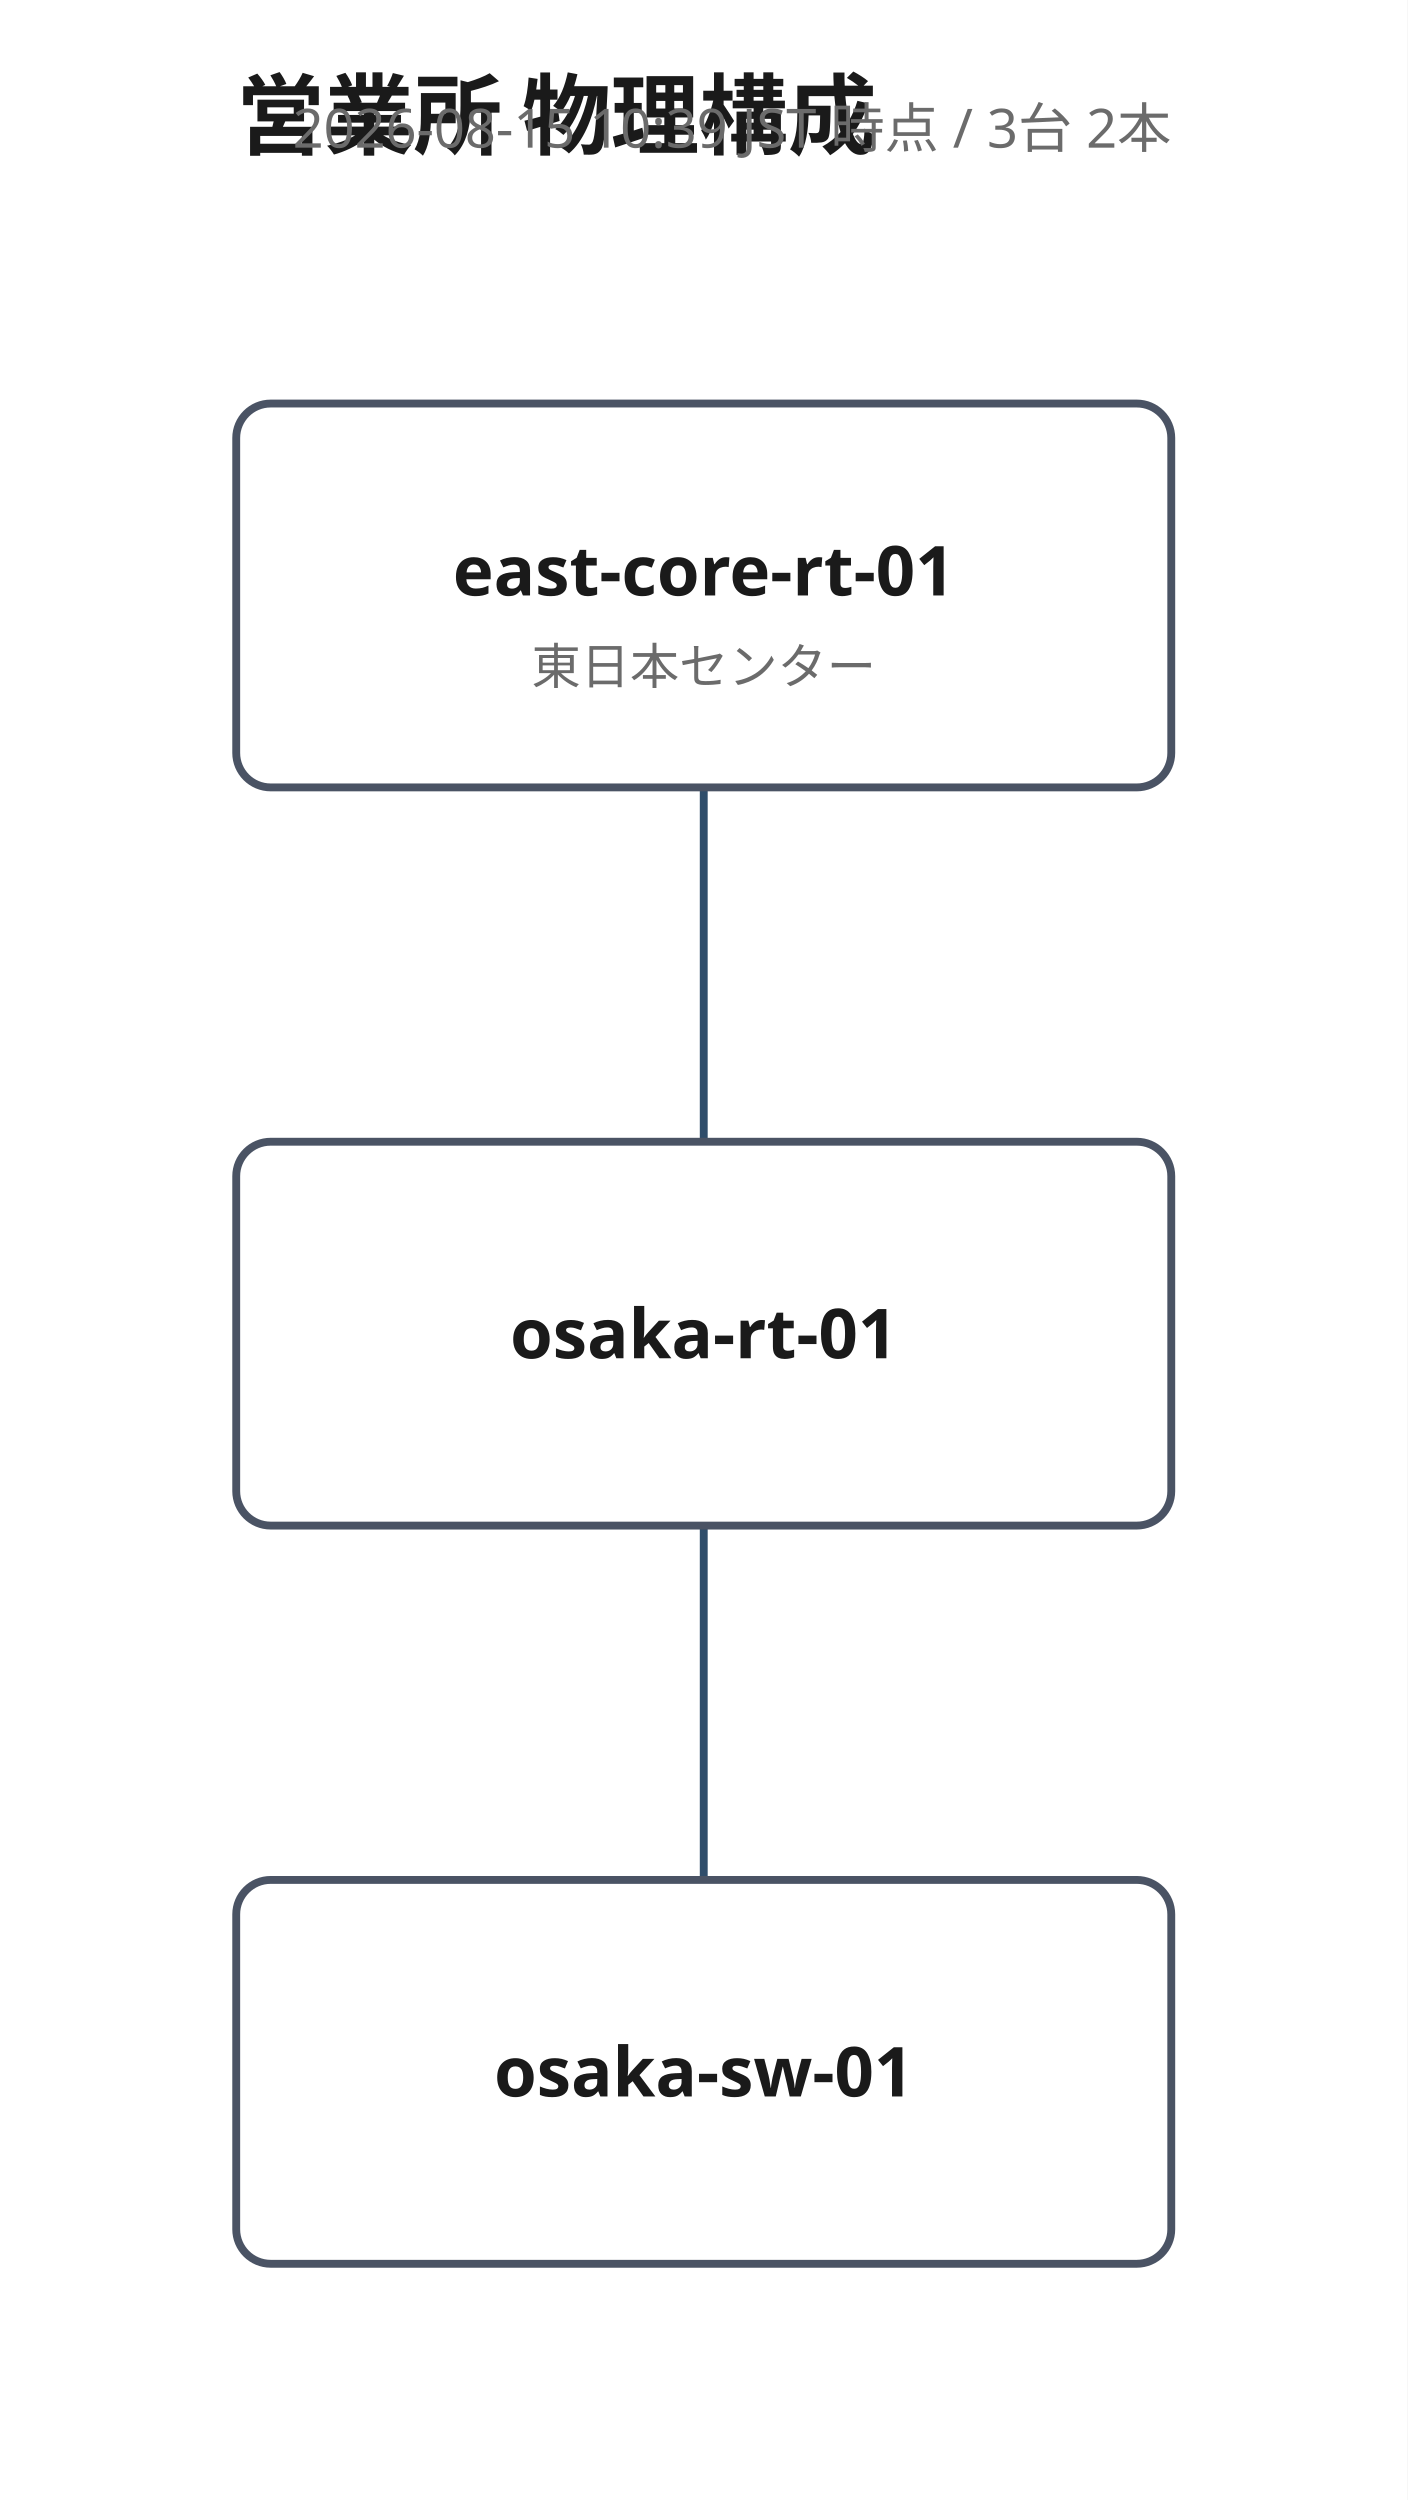
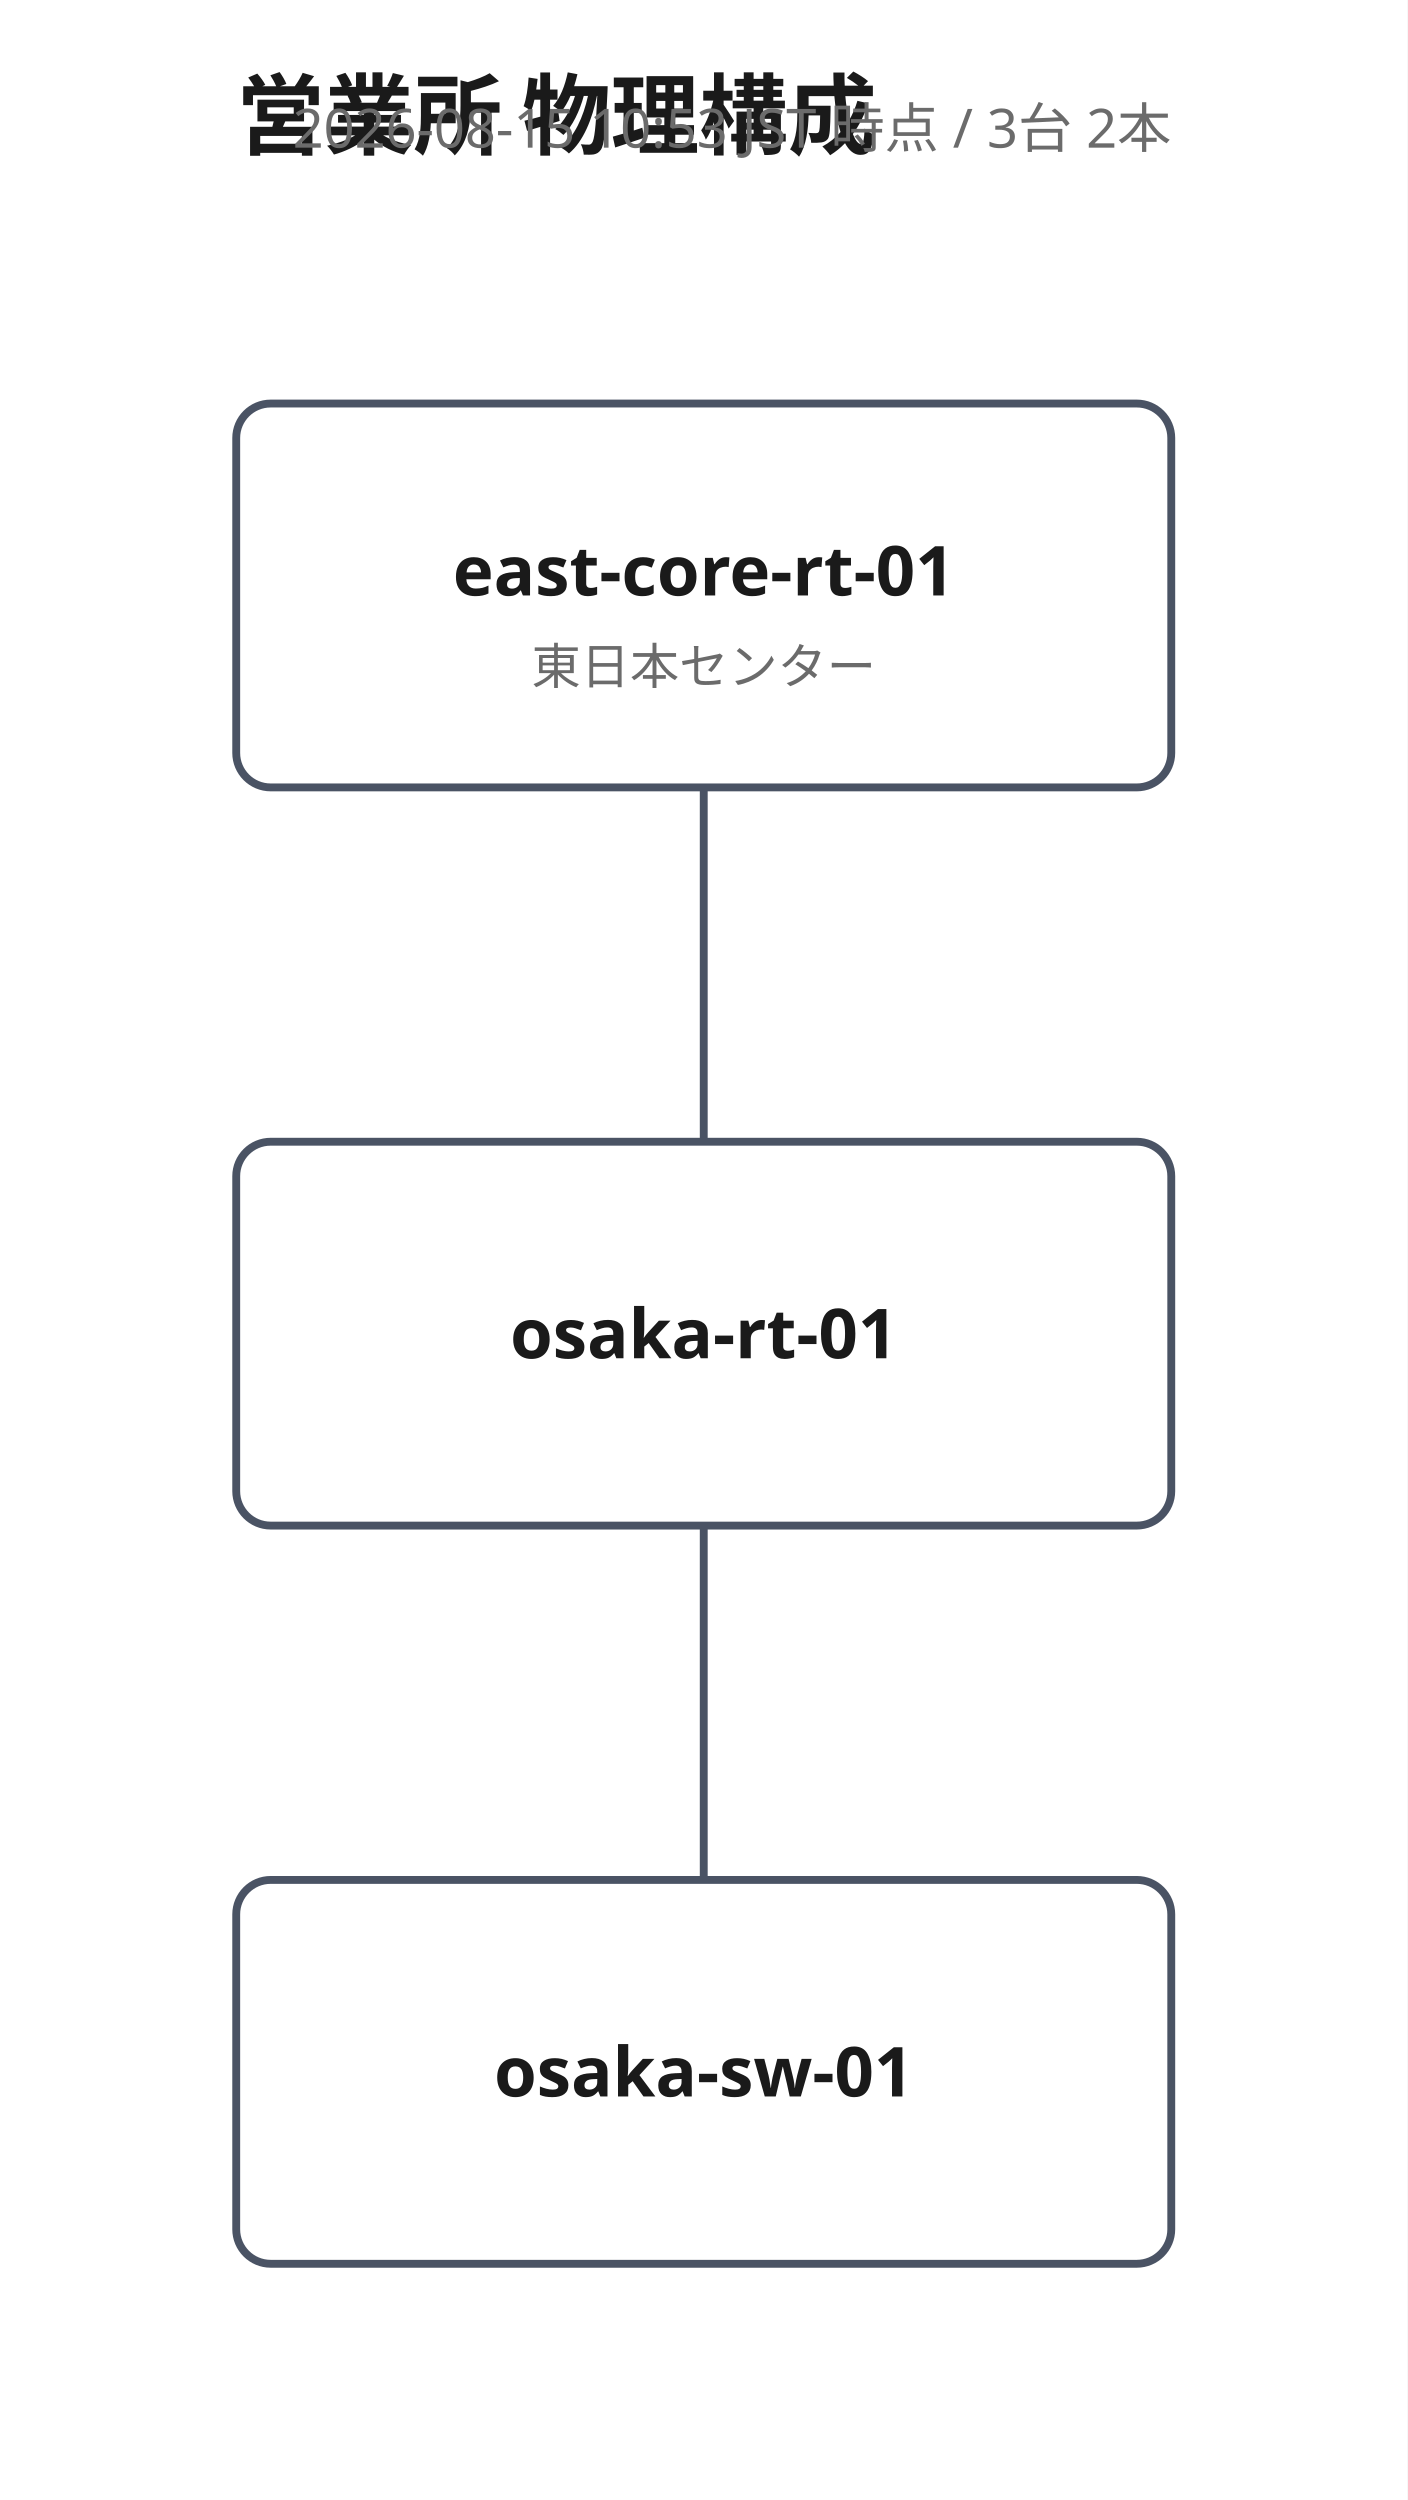
<svg xmlns="http://www.w3.org/2000/svg" width="286" height="508" viewBox="0 0 286 508" font-family="'Yu Gothic', 'Hiragino Kaku Gothic ProN', Meiryo, 'Noto Sans JP', sans-serif">
  <rect width="100%" height="100%" fill="#ffffff" />
  <text x="48" y="30" font-size="18" font-weight="700" fill="#1a1a1a">営業所 物理構成</text>
-   <text x="238" y="30" font-size="11" fill="#6b6b6b" text-anchor="end">2026-08-15 10:39 JST 時点 / 3台 2本</text>
-   <polyline points="143,232 143,188 143,188 143,160" fill="none" stroke="#2f4d6a" stroke-width="1.6" />
+   <text x="238" y="30" font-size="11" fill="#6b6b6b" text-anchor="end">2026-08-15 10:53 JST 時点 / 3台 2本</text>
+   <polyline points="143,232 143,188 143,188 143,160" fill="none" stroke="#4a5364" stroke-width="1.6" />
  <text class="port-label" x="150.0" y="219.0" font-size="10" fill="#2f6fb5" text-anchor="middle" paint-order="stroke" stroke="#ffffff" stroke-width="3" />
  <text class="port-label" x="15.0" y="167.0" font-size="10" fill="#2f6fb5" text-anchor="middle" paint-order="stroke" stroke="#ffffff" stroke-width="3" />
-   <polyline points="143,310 143,354 143,354 143,382" fill="none" stroke="#2f4d6a" stroke-width="1.6" />
+   <polyline points="143,310 143,354 143,354 143,382" fill="none" stroke="#4a5364" stroke-width="1.6" />
  <text class="port-label" x="26.0" y="317.0" font-size="10" fill="#2f6fb5" text-anchor="middle" paint-order="stroke" stroke="#ffffff" stroke-width="3" />
  <text class="port-label" x="150.0" y="369.0" font-size="10" fill="#2f6fb5" text-anchor="middle" paint-order="stroke" stroke="#ffffff" stroke-width="3" />
  <g>
    <rect x="48" y="82" width="190" height="78" rx="7" fill="#ffffff" stroke="#4a5364" stroke-width="1.6" />
    <text x="143" y="121" font-size="14" font-weight="700" fill="#1a1a1a" text-anchor="middle">east-core-rt-01</text>
    <text x="143" y="139" font-size="10" fill="#6b6b6b" text-anchor="middle">東日本センター</text>
  </g>
  <g>
    <rect x="48" y="232" width="190" height="78" rx="7" fill="#ffffff" stroke="#4a5364" stroke-width="1.6" />
    <text x="143" y="276" font-size="14" font-weight="700" fill="#1a1a1a" text-anchor="middle">osaka-rt-01</text>
  </g>
  <g>
    <rect x="48" y="382" width="190" height="78" rx="7" fill="#ffffff" stroke="#4a5364" stroke-width="1.6" />
    <text x="143" y="426" font-size="14" font-weight="700" fill="#1a1a1a" text-anchor="middle">osaka-sw-01</text>
  </g>
</svg>
